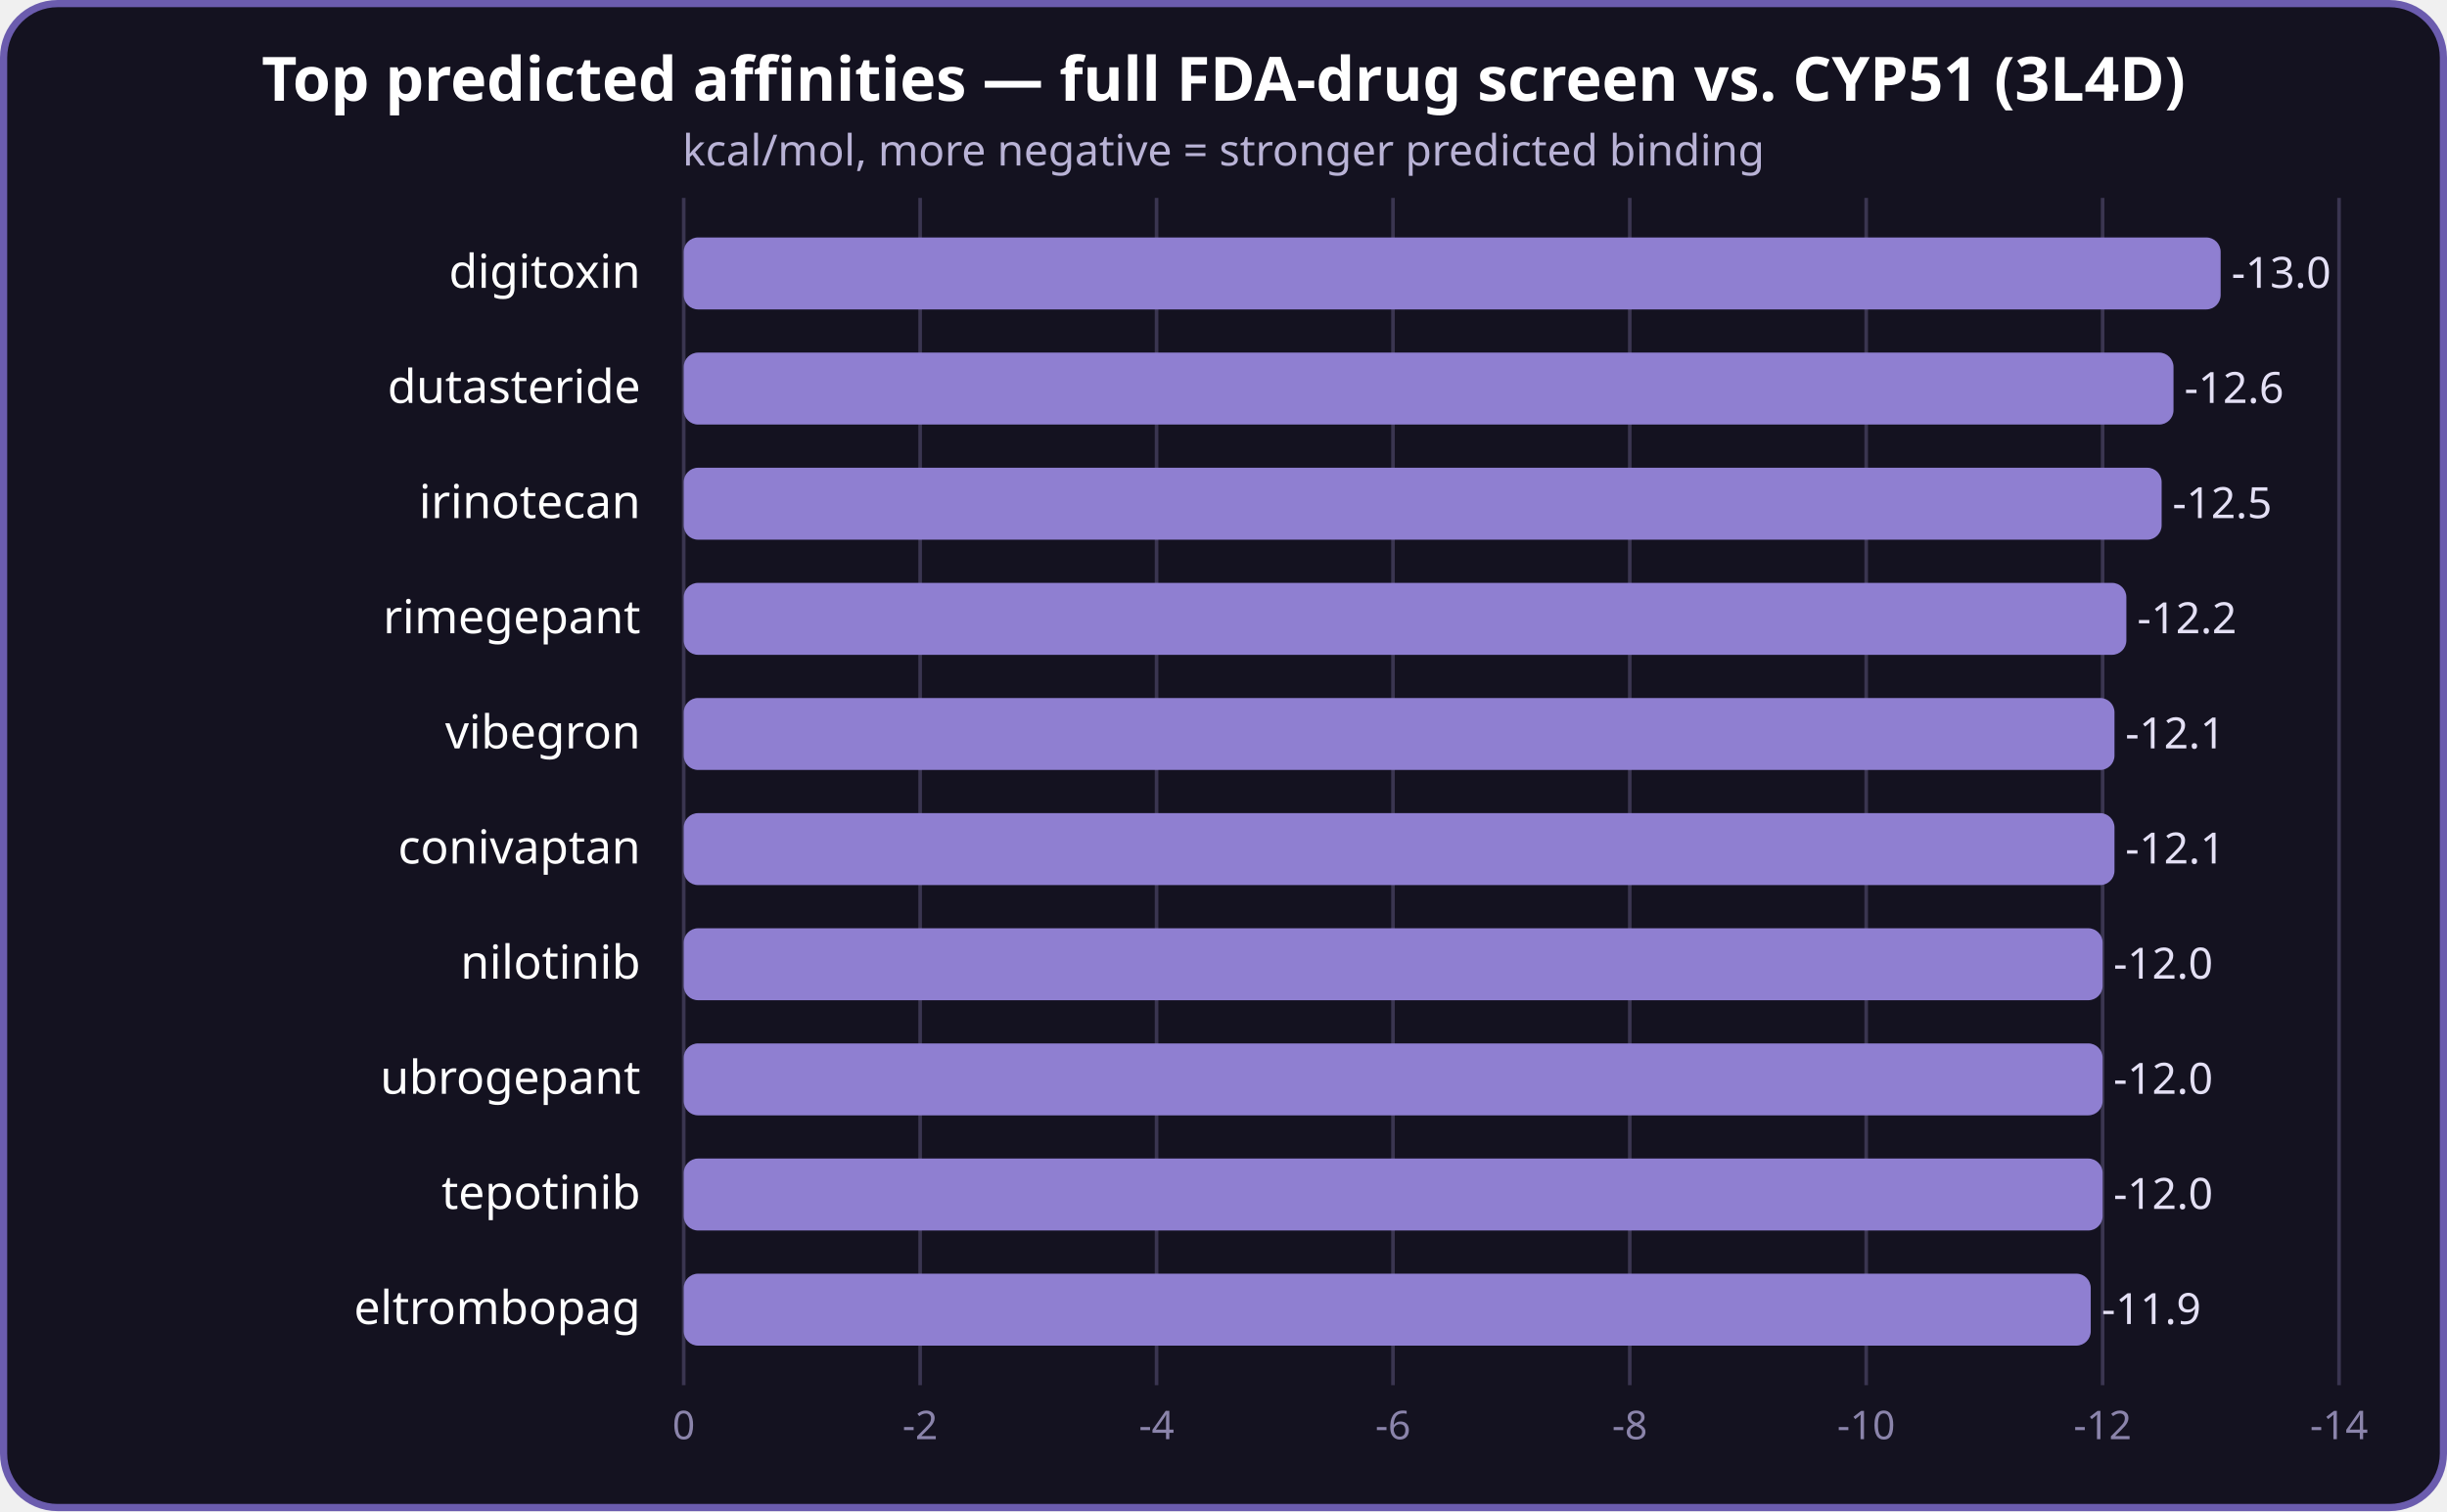
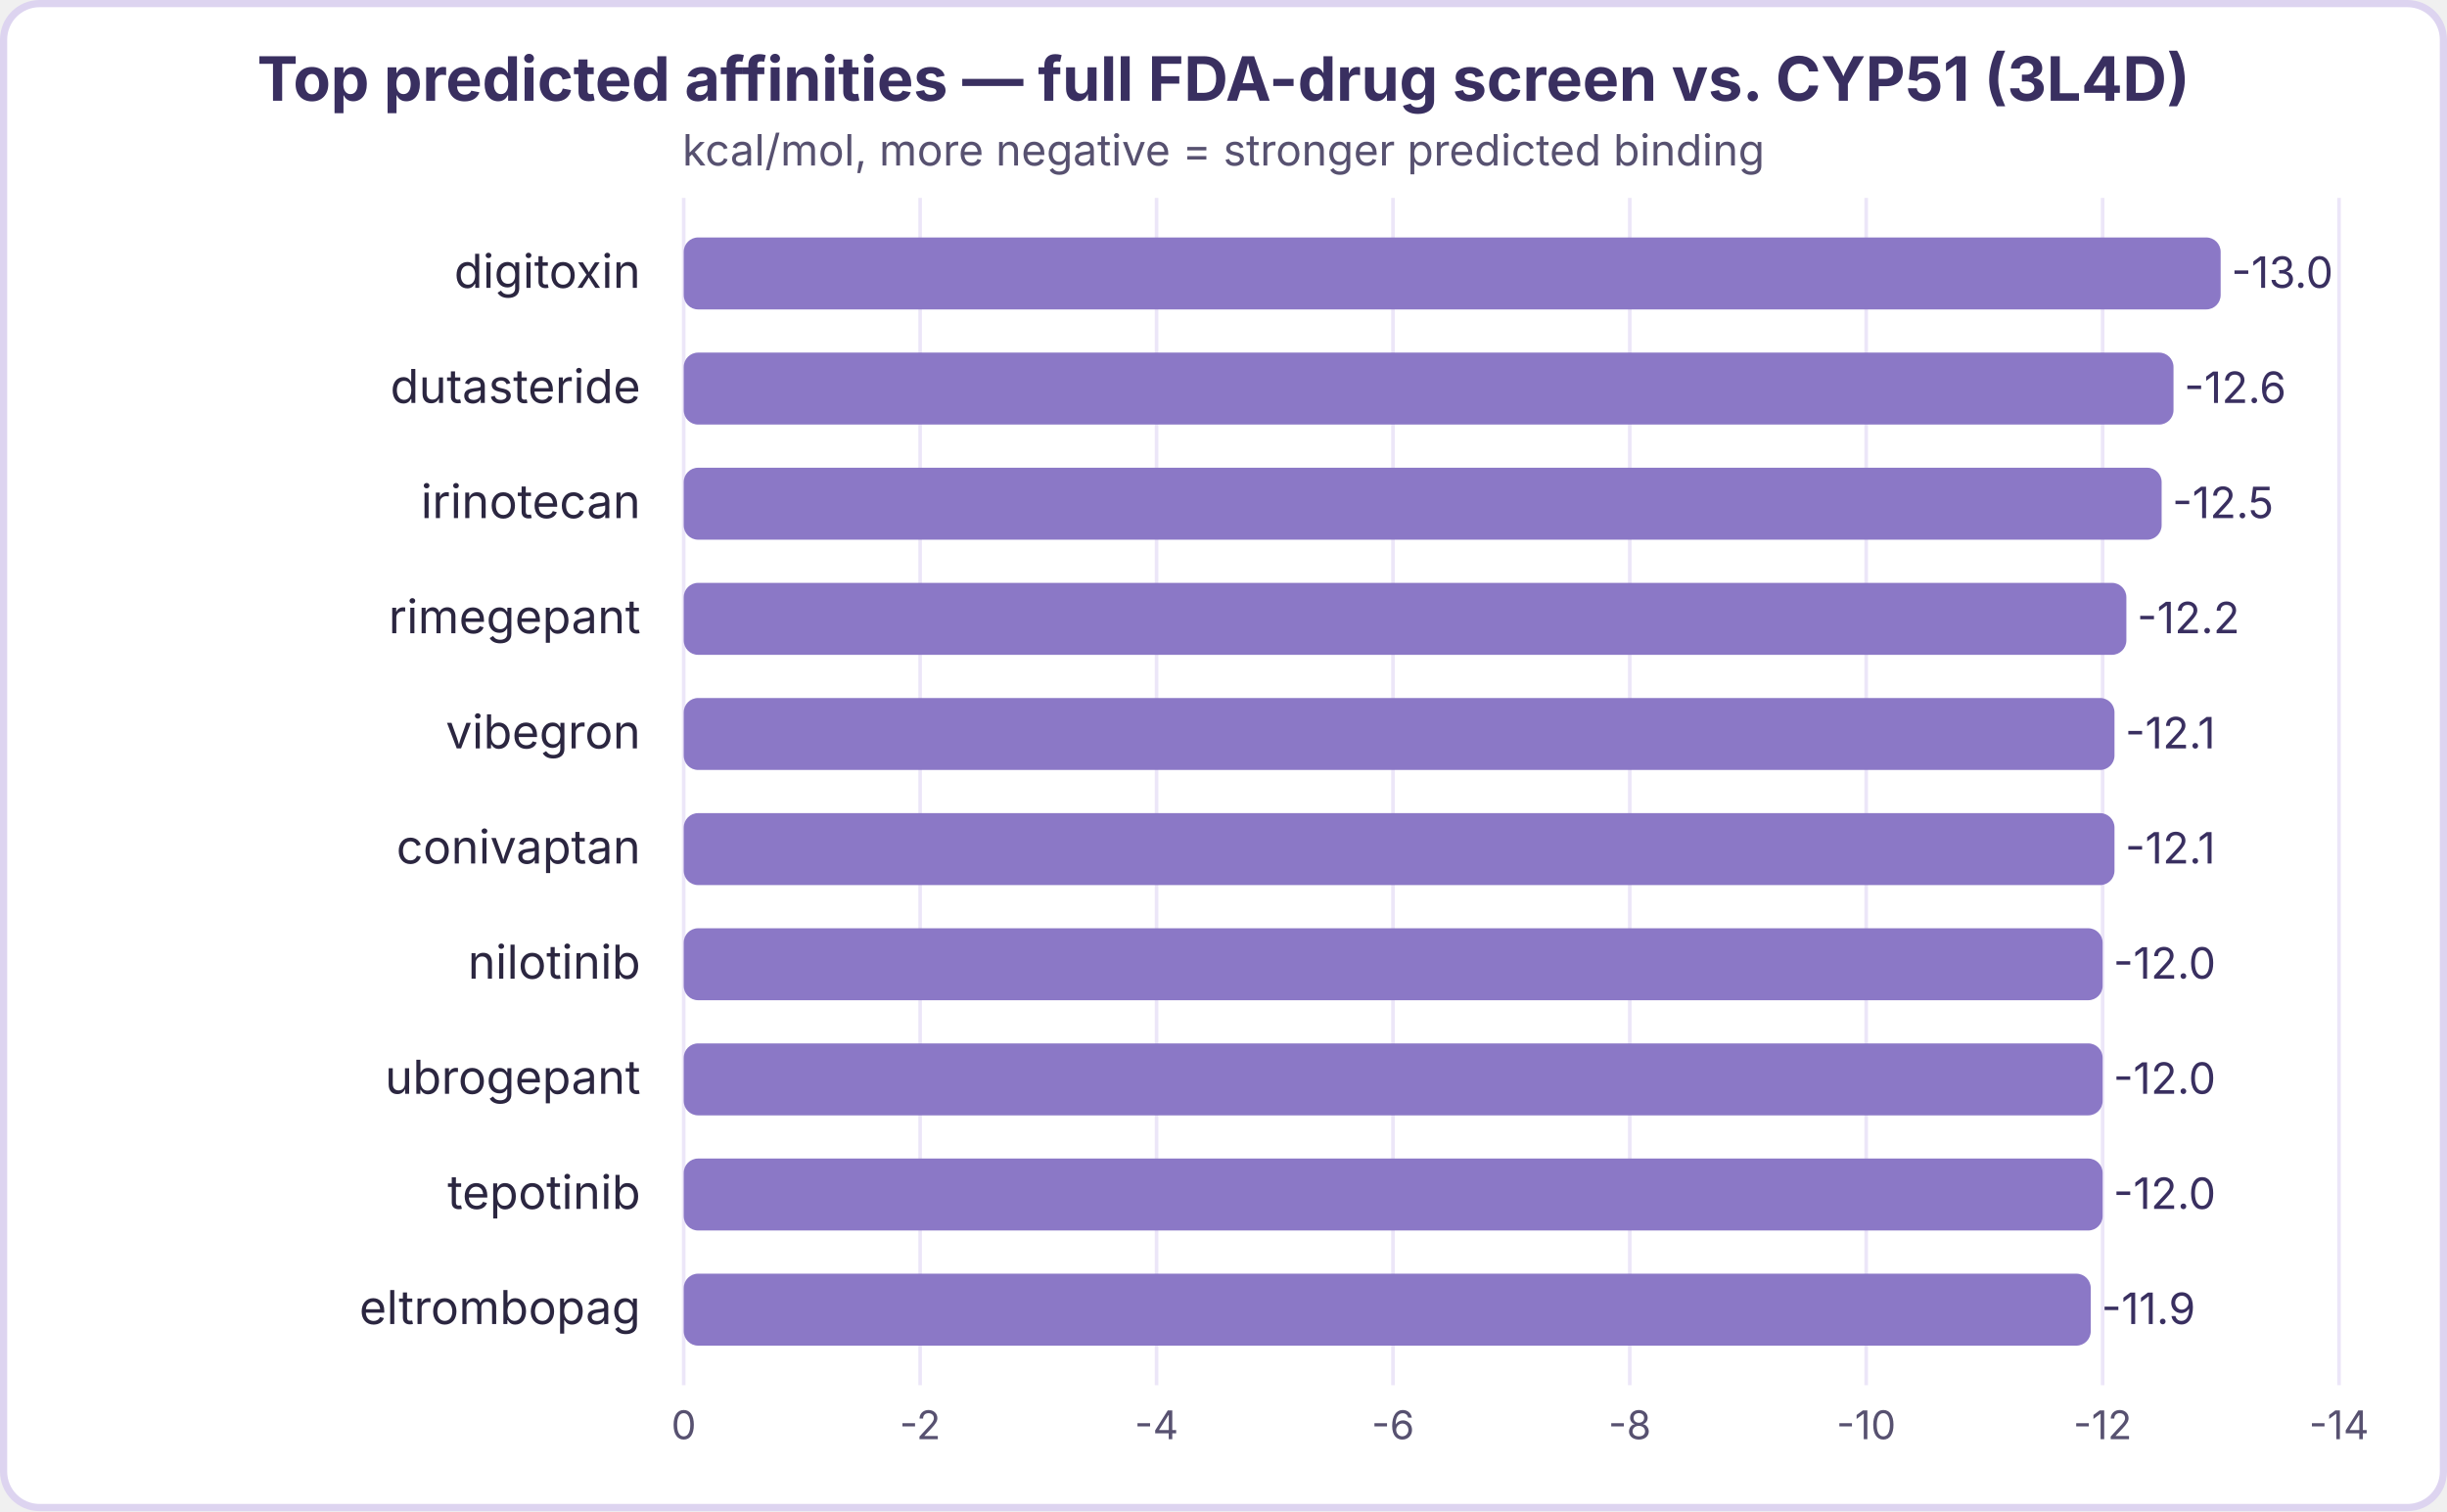
- <svg xmlns="http://www.w3.org/2000/svg" width="680" height="420" viewBox="0 0 680 420" font-family="Verdana, Geneva, Tahoma, sans-serif">
-   <rect x="1" y="1" width="678" height="418" rx="15" ry="15" fill="#141220" stroke="#6b5cae" stroke-width="2" />
-   <text x="340.0" y="28" text-anchor="middle" fill="#ffffff" font-size="17" font-weight="bold">Top predicted affinities — full FDA-drug screen vs. CYP51 (3L4D)</text>
-   <text x="340.0" y="46" text-anchor="middle" fill="#b9b3d6" font-size="12">kcal/mol, more negative = stronger predicted binding</text>
-   <line x1="190.0" y1="55" x2="190.0" y2="385" stroke="#3a3550" stroke-width="1" />
-   <text x="190.0" y="400" text-anchor="middle" fill="#8b84ab" font-size="11">0</text>
-   <line x1="255.7" y1="55" x2="255.7" y2="385" stroke="#3a3550" stroke-width="1" />
-   <text x="255.7" y="400" text-anchor="middle" fill="#8b84ab" font-size="11">-2</text>
-   <line x1="321.4" y1="55" x2="321.4" y2="385" stroke="#3a3550" stroke-width="1" />
-   <text x="321.4" y="400" text-anchor="middle" fill="#8b84ab" font-size="11">-4</text>
-   <line x1="387.1" y1="55" x2="387.1" y2="385" stroke="#3a3550" stroke-width="1" />
-   <text x="387.1" y="400" text-anchor="middle" fill="#8b84ab" font-size="11">-6</text>
-   <line x1="452.9" y1="55" x2="452.9" y2="385" stroke="#3a3550" stroke-width="1" />
-   <text x="452.9" y="400" text-anchor="middle" fill="#8b84ab" font-size="11">-8</text>
-   <line x1="518.6" y1="55" x2="518.6" y2="385" stroke="#3a3550" stroke-width="1" />
-   <text x="518.6" y="400" text-anchor="middle" fill="#8b84ab" font-size="11">-10</text>
-   <line x1="584.3" y1="55" x2="584.3" y2="385" stroke="#3a3550" stroke-width="1" />
-   <text x="584.3" y="400" text-anchor="middle" fill="#8b84ab" font-size="11">-12</text>
-   <line x1="650.0" y1="55" x2="650.0" y2="385" stroke="#3a3550" stroke-width="1" />
-   <text x="650.0" y="400" text-anchor="middle" fill="#8b84ab" font-size="11">-14</text>
-   <text x="178" y="80.0" text-anchor="end" fill="#ffffff" font-size="13">digitoxin</text>
-   <rect x="190" y="66" width="427.1" height="20" rx="4" ry="4" fill="#8f7fd1" />
-   <text x="620.1" y="80.0" fill="#e4e0f5" font-size="12">-13.0</text>
-   <text x="178" y="112.0" text-anchor="end" fill="#ffffff" font-size="13">dutasteride</text>
-   <rect x="190" y="98" width="414.0" height="20" rx="4" ry="4" fill="#8f7fd1" />
-   <text x="607.0" y="112.0" fill="#e4e0f5" font-size="12">-12.6</text>
-   <text x="178" y="144.0" text-anchor="end" fill="#ffffff" font-size="13">irinotecan</text>
-   <rect x="190" y="130" width="410.7" height="20" rx="4" ry="4" fill="#8f7fd1" />
-   <text x="603.7" y="144.0" fill="#e4e0f5" font-size="12">-12.5</text>
-   <text x="178" y="176.0" text-anchor="end" fill="#ffffff" font-size="13">rimegepant</text>
-   <rect x="190" y="162" width="400.9" height="20" rx="4" ry="4" fill="#8f7fd1" />
-   <text x="593.9" y="176.0" fill="#e4e0f5" font-size="12">-12.2</text>
-   <text x="178" y="208.0" text-anchor="end" fill="#ffffff" font-size="13">vibegron</text>
-   <rect x="190" y="194" width="397.6" height="20" rx="4" ry="4" fill="#8f7fd1" />
-   <text x="590.6" y="208.0" fill="#e4e0f5" font-size="12">-12.1</text>
-   <text x="178" y="240.0" text-anchor="end" fill="#ffffff" font-size="13">conivaptan</text>
-   <rect x="190" y="226" width="397.6" height="20" rx="4" ry="4" fill="#8f7fd1" />
-   <text x="590.6" y="240.0" fill="#e4e0f5" font-size="12">-12.1</text>
-   <text x="178" y="272.0" text-anchor="end" fill="#ffffff" font-size="13">nilotinib</text>
-   <rect x="190" y="258" width="394.3" height="20" rx="4" ry="4" fill="#8f7fd1" />
-   <text x="587.3" y="272.0" fill="#e4e0f5" font-size="12">-12.0</text>
-   <text x="178" y="304.0" text-anchor="end" fill="#ffffff" font-size="13">ubrogepant</text>
-   <rect x="190" y="290" width="394.3" height="20" rx="4" ry="4" fill="#8f7fd1" />
-   <text x="587.3" y="304.0" fill="#e4e0f5" font-size="12">-12.0</text>
-   <text x="178" y="336.0" text-anchor="end" fill="#ffffff" font-size="13">tepotinib</text>
-   <rect x="190" y="322" width="394.3" height="20" rx="4" ry="4" fill="#8f7fd1" />
-   <text x="587.3" y="336.0" fill="#e4e0f5" font-size="12">-12.0</text>
-   <text x="178" y="368.0" text-anchor="end" fill="#ffffff" font-size="13">eltrombopag</text>
-   <rect x="190" y="354" width="391.0" height="20" rx="4" ry="4" fill="#8f7fd1" />
-   <text x="584.0" y="368.0" fill="#e4e0f5" font-size="12">-11.9</text>
+ <svg xmlns="http://www.w3.org/2000/svg" width="680" height="420" viewBox="0 0 680 420" font-family="Inter, system-ui, Segoe UI, Roboto, Arial, sans-serif">
+   <rect x="1" y="1" width="678" height="418" rx="10" ry="10" fill="#ffffff" stroke="#ddd4f0" stroke-width="2" />
+   <text x="340.0" y="28" text-anchor="middle" fill="#392f60" font-size="17" font-weight="bold">Top predicted affinities — full FDA-drug screen vs. CYP51 (3L4D)</text>
+   <text x="340.0" y="46" text-anchor="middle" fill="#575170" font-size="12">kcal/mol, more negative = stronger predicted binding</text>
+   <line x1="190.0" y1="55" x2="190.0" y2="385" stroke="#ece6f8" stroke-width="1" />
+   <text x="190.0" y="400" text-anchor="middle" fill="#575170" font-size="11">0</text>
+   <line x1="255.7" y1="55" x2="255.7" y2="385" stroke="#ece6f8" stroke-width="1" />
+   <text x="255.7" y="400" text-anchor="middle" fill="#575170" font-size="11">-2</text>
+   <line x1="321.4" y1="55" x2="321.4" y2="385" stroke="#ece6f8" stroke-width="1" />
+   <text x="321.4" y="400" text-anchor="middle" fill="#575170" font-size="11">-4</text>
+   <line x1="387.1" y1="55" x2="387.1" y2="385" stroke="#ece6f8" stroke-width="1" />
+   <text x="387.1" y="400" text-anchor="middle" fill="#575170" font-size="11">-6</text>
+   <line x1="452.9" y1="55" x2="452.9" y2="385" stroke="#ece6f8" stroke-width="1" />
+   <text x="452.9" y="400" text-anchor="middle" fill="#575170" font-size="11">-8</text>
+   <line x1="518.6" y1="55" x2="518.6" y2="385" stroke="#ece6f8" stroke-width="1" />
+   <text x="518.6" y="400" text-anchor="middle" fill="#575170" font-size="11">-10</text>
+   <line x1="584.3" y1="55" x2="584.3" y2="385" stroke="#ece6f8" stroke-width="1" />
+   <text x="584.3" y="400" text-anchor="middle" fill="#575170" font-size="11">-12</text>
+   <line x1="650.0" y1="55" x2="650.0" y2="385" stroke="#ece6f8" stroke-width="1" />
+   <text x="650.0" y="400" text-anchor="middle" fill="#575170" font-size="11">-14</text>
+   <text x="178" y="80.0" text-anchor="end" fill="#2b2640" font-size="13">digitoxin</text>
+   <rect x="190" y="66" width="427.1" height="20" rx="4" ry="4" fill="#8b78c6" />
+   <text x="620.1" y="80.0" fill="#392f60" font-size="12">-13.0</text>
+   <text x="178" y="112.0" text-anchor="end" fill="#2b2640" font-size="13">dutasteride</text>
+   <rect x="190" y="98" width="414.0" height="20" rx="4" ry="4" fill="#8b78c6" />
+   <text x="607.0" y="112.0" fill="#392f60" font-size="12">-12.6</text>
+   <text x="178" y="144.0" text-anchor="end" fill="#2b2640" font-size="13">irinotecan</text>
+   <rect x="190" y="130" width="410.7" height="20" rx="4" ry="4" fill="#8b78c6" />
+   <text x="603.7" y="144.0" fill="#392f60" font-size="12">-12.5</text>
+   <text x="178" y="176.0" text-anchor="end" fill="#2b2640" font-size="13">rimegepant</text>
+   <rect x="190" y="162" width="400.9" height="20" rx="4" ry="4" fill="#8b78c6" />
+   <text x="593.9" y="176.0" fill="#392f60" font-size="12">-12.2</text>
+   <text x="178" y="208.0" text-anchor="end" fill="#2b2640" font-size="13">vibegron</text>
+   <rect x="190" y="194" width="397.6" height="20" rx="4" ry="4" fill="#8b78c6" />
+   <text x="590.6" y="208.0" fill="#392f60" font-size="12">-12.1</text>
+   <text x="178" y="240.0" text-anchor="end" fill="#2b2640" font-size="13">conivaptan</text>
+   <rect x="190" y="226" width="397.6" height="20" rx="4" ry="4" fill="#8b78c6" />
+   <text x="590.6" y="240.0" fill="#392f60" font-size="12">-12.1</text>
+   <text x="178" y="272.0" text-anchor="end" fill="#2b2640" font-size="13">nilotinib</text>
+   <rect x="190" y="258" width="394.3" height="20" rx="4" ry="4" fill="#8b78c6" />
+   <text x="587.3" y="272.0" fill="#392f60" font-size="12">-12.0</text>
+   <text x="178" y="304.0" text-anchor="end" fill="#2b2640" font-size="13">ubrogepant</text>
+   <rect x="190" y="290" width="394.3" height="20" rx="4" ry="4" fill="#8b78c6" />
+   <text x="587.3" y="304.0" fill="#392f60" font-size="12">-12.0</text>
+   <text x="178" y="336.0" text-anchor="end" fill="#2b2640" font-size="13">tepotinib</text>
+   <rect x="190" y="322" width="394.3" height="20" rx="4" ry="4" fill="#8b78c6" />
+   <text x="587.3" y="336.0" fill="#392f60" font-size="12">-12.0</text>
+   <text x="178" y="368.0" text-anchor="end" fill="#2b2640" font-size="13">eltrombopag</text>
+   <rect x="190" y="354" width="391.0" height="20" rx="4" ry="4" fill="#8b78c6" />
+   <text x="584.0" y="368.0" fill="#392f60" font-size="12">-11.9</text>
</svg>
